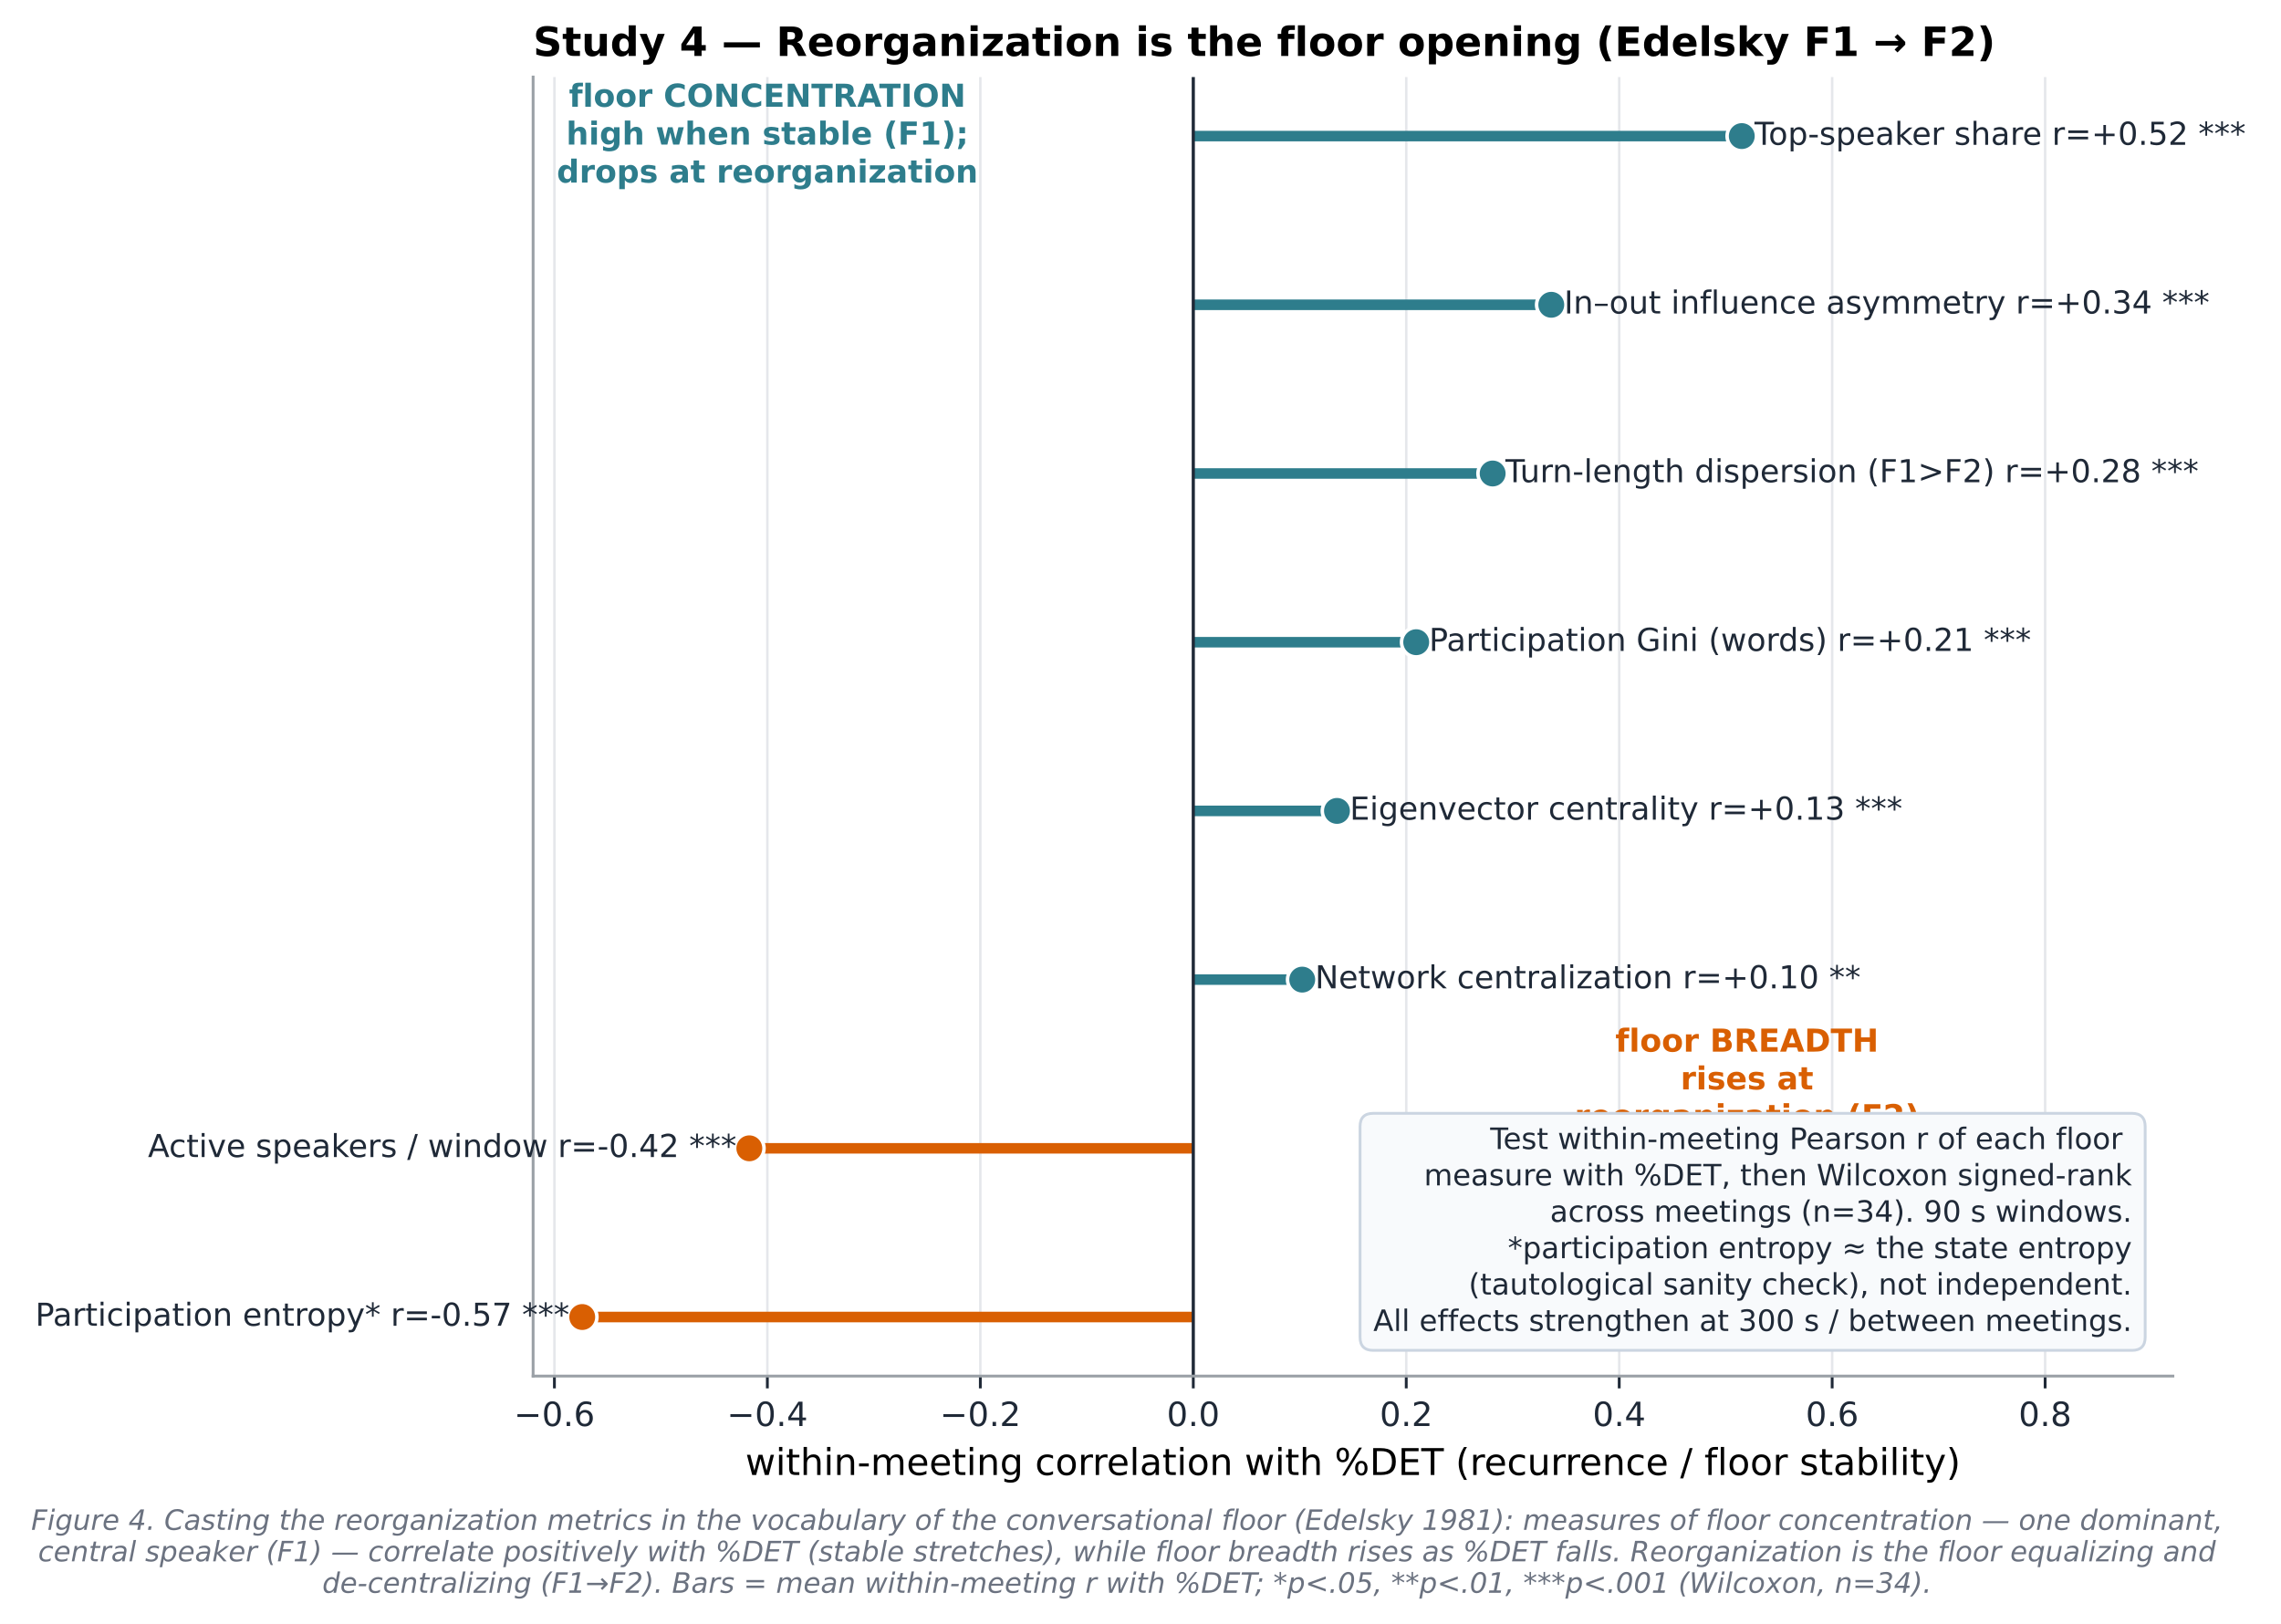
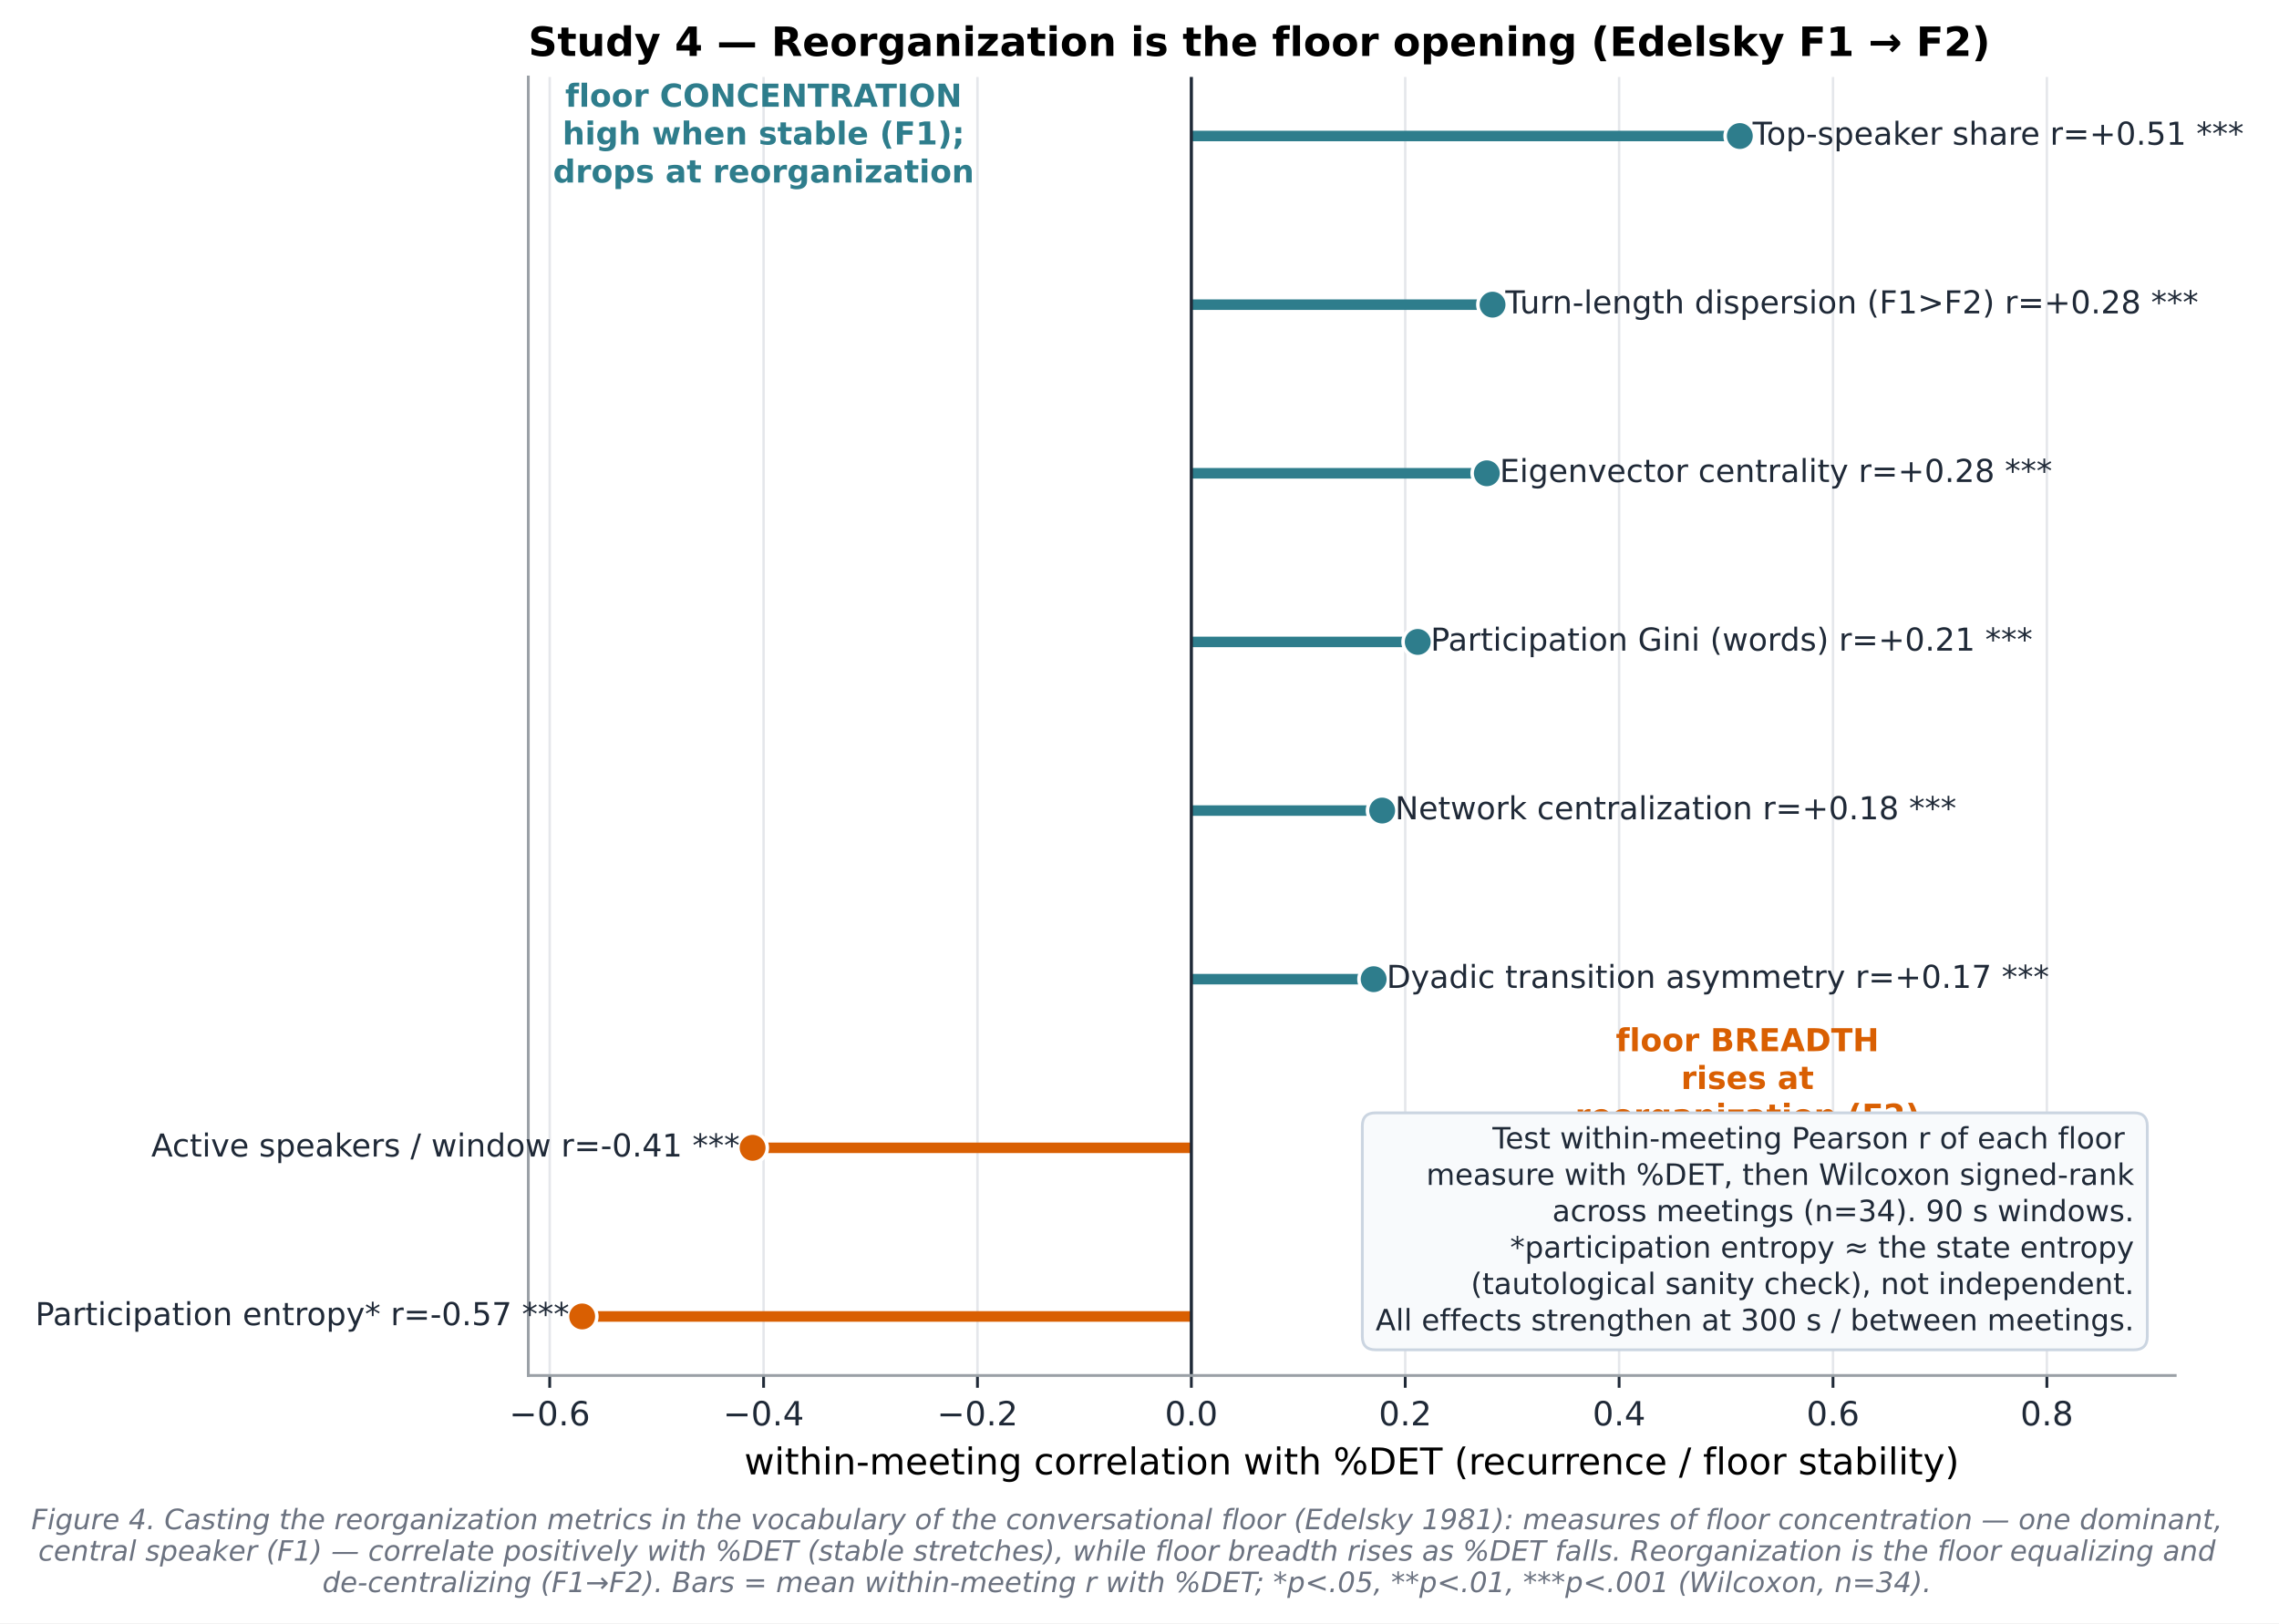
- <svg xmlns="http://www.w3.org/2000/svg" xmlns:xlink="http://www.w3.org/1999/xlink" width="649.573pt" height="462.47pt" viewBox="0 0 649.573 462.47" version="1.1">
+ <svg xmlns="http://www.w3.org/2000/svg" xmlns:xlink="http://www.w3.org/1999/xlink" width="649.127pt" height="462.47pt" viewBox="0 0 649.127 462.47" version="1.1">
  <defs>
    <style type="text/css">*{stroke-linejoin: round; stroke-linecap: butt}</style>
  </defs>
  <g id="figure_1">
    <g id="patch_1">
-       <path d="M 0 462.47  L 649.573 462.47  L 649.573 -0  L 0 -0  z " style="fill: #ffffff" />
+       <path d="M 0 462.47  L 649.127 462.47  L 649.127 -0  L 0 -0  z " style="fill: #ffffff" />
    </g>
    <g id="axes_1">
      <g id="patch_2">
-         <path d="M 151.818 391.89  L 618.789 391.89  L 618.789 21.938  L 151.818 21.938  z " style="fill: #ffffff" />
+         <path d="M 150.479 391.89  L 619.563 391.89  L 619.563 21.938  L 150.479 21.938  z " style="fill: #ffffff" />
      </g>
      <g id="matplotlib.axis_1">
        <g id="xtick_1">
          <g id="line2d_1">
-             <path d="M 157.883 391.89  L 157.883 21.938  " clip-path="url(#p42afa2705a)" style="fill: none; stroke: #e5e7eb; stroke-width: 0.7; stroke-linecap: square" />
+             <path d="M 156.571 391.89  L 156.571 21.938  " clip-path="url(#p9f9291c195)" style="fill: none; stroke: #e5e7eb; stroke-width: 0.7; stroke-linecap: square" />
          </g>
          <g id="line2d_2">
            <defs>
-               <path id="m24a955547a" d="M 0 0  L 0 3.5  " style="stroke: #1f2937; stroke-width: 0.8" />
+               <path id="me35f900c1f" d="M 0 0  L 0 3.5  " style="stroke: #1f2937; stroke-width: 0.8" />
            </defs>
            <g>
-               <use xlink:href="#m24a955547a" x="157.883" y="391.89" style="fill: #1f2937; stroke: #1f2937; stroke-width: 0.8" />
+               <use xlink:href="#me35f900c1f" x="156.571" y="391.89" style="fill: #1f2937; stroke: #1f2937; stroke-width: 0.8" />
            </g>
          </g>
          <g id="text_1">
-             <text style="fill: #1f2937; font: 9.5px 'DejaVu Sans'; text-anchor: middle" x="157.883" y="406.109" transform="rotate(-0 157.8827 406.1087)">−0.6</text>
+             <text style="fill: #1f2937; font: 9.5px 'DejaVu Sans'; text-anchor: middle" x="156.571" y="406.109" transform="rotate(-0 156.5707 406.1087)">−0.6</text>
          </g>
        </g>
        <g id="xtick_2">
          <g id="line2d_3">
-             <path d="M 218.528 391.89  L 218.528 21.938  " clip-path="url(#p42afa2705a)" style="fill: none; stroke: #e5e7eb; stroke-width: 0.7; stroke-linecap: square" />
+             <path d="M 217.491 391.89  L 217.491 21.938  " clip-path="url(#p9f9291c195)" style="fill: none; stroke: #e5e7eb; stroke-width: 0.7; stroke-linecap: square" />
          </g>
          <g id="line2d_4">
            <g>
-               <use xlink:href="#m24a955547a" x="218.528" y="391.89" style="fill: #1f2937; stroke: #1f2937; stroke-width: 0.8" />
+               <use xlink:href="#me35f900c1f" x="217.491" y="391.89" style="fill: #1f2937; stroke: #1f2937; stroke-width: 0.8" />
            </g>
          </g>
          <g id="text_2">
-             <text style="fill: #1f2937; font: 9.5px 'DejaVu Sans'; text-anchor: middle" x="218.528" y="406.109" transform="rotate(-0 218.5283 406.1087)">−0.4</text>
+             <text style="fill: #1f2937; font: 9.5px 'DejaVu Sans'; text-anchor: middle" x="217.491" y="406.109" transform="rotate(-0 217.4908 406.1087)">−0.4</text>
          </g>
        </g>
        <g id="xtick_3">
          <g id="line2d_5">
-             <path d="M 279.174 391.89  L 279.174 21.938  " clip-path="url(#p42afa2705a)" style="fill: none; stroke: #e5e7eb; stroke-width: 0.7; stroke-linecap: square" />
+             <path d="M 278.411 391.89  L 278.411 21.938  " clip-path="url(#p9f9291c195)" style="fill: none; stroke: #e5e7eb; stroke-width: 0.7; stroke-linecap: square" />
          </g>
          <g id="line2d_6">
            <g>
-               <use xlink:href="#m24a955547a" x="279.174" y="391.89" style="fill: #1f2937; stroke: #1f2937; stroke-width: 0.8" />
+               <use xlink:href="#me35f900c1f" x="278.411" y="391.89" style="fill: #1f2937; stroke: #1f2937; stroke-width: 0.8" />
            </g>
          </g>
          <g id="text_3">
-             <text style="fill: #1f2937; font: 9.5px 'DejaVu Sans'; text-anchor: middle" x="279.174" y="406.109" transform="rotate(-0 279.1739 406.1087)">−0.2</text>
+             <text style="fill: #1f2937; font: 9.5px 'DejaVu Sans'; text-anchor: middle" x="278.411" y="406.109" transform="rotate(-0 278.4109 406.1087)">−0.2</text>
          </g>
        </g>
        <g id="xtick_4">
          <g id="line2d_7">
-             <path d="M 339.819 391.89  L 339.819 21.938  " clip-path="url(#p42afa2705a)" style="fill: none; stroke: #e5e7eb; stroke-width: 0.7; stroke-linecap: square" />
+             <path d="M 339.331 391.89  L 339.331 21.938  " clip-path="url(#p9f9291c195)" style="fill: none; stroke: #e5e7eb; stroke-width: 0.7; stroke-linecap: square" />
          </g>
          <g id="line2d_8">
            <g>
-               <use xlink:href="#m24a955547a" x="339.819" y="391.89" style="fill: #1f2937; stroke: #1f2937; stroke-width: 0.8" />
+               <use xlink:href="#me35f900c1f" x="339.331" y="391.89" style="fill: #1f2937; stroke: #1f2937; stroke-width: 0.8" />
            </g>
          </g>
          <g id="text_4">
-             <text style="fill: #1f2937; font: 9.5px 'DejaVu Sans'; text-anchor: middle" x="339.819" y="406.109" transform="rotate(-0 339.8195 406.1087)">0.0</text>
+             <text style="fill: #1f2937; font: 9.5px 'DejaVu Sans'; text-anchor: middle" x="339.331" y="406.109" transform="rotate(-0 339.331 406.1087)">0.0</text>
          </g>
        </g>
        <g id="xtick_5">
          <g id="line2d_9">
-             <path d="M 400.465 391.89  L 400.465 21.938  " clip-path="url(#p42afa2705a)" style="fill: none; stroke: #e5e7eb; stroke-width: 0.7; stroke-linecap: square" />
+             <path d="M 400.251 391.89  L 400.251 21.938  " clip-path="url(#p9f9291c195)" style="fill: none; stroke: #e5e7eb; stroke-width: 0.7; stroke-linecap: square" />
          </g>
          <g id="line2d_10">
            <g>
-               <use xlink:href="#m24a955547a" x="400.465" y="391.89" style="fill: #1f2937; stroke: #1f2937; stroke-width: 0.8" />
+               <use xlink:href="#me35f900c1f" x="400.251" y="391.89" style="fill: #1f2937; stroke: #1f2937; stroke-width: 0.8" />
            </g>
          </g>
          <g id="text_5">
-             <text style="fill: #1f2937; font: 9.5px 'DejaVu Sans'; text-anchor: middle" x="400.465" y="406.109" transform="rotate(-0 400.4651 406.1087)">0.2</text>
+             <text style="fill: #1f2937; font: 9.5px 'DejaVu Sans'; text-anchor: middle" x="400.251" y="406.109" transform="rotate(-0 400.251 406.1087)">0.2</text>
          </g>
        </g>
        <g id="xtick_6">
          <g id="line2d_11">
-             <path d="M 461.111 391.89  L 461.111 21.938  " clip-path="url(#p42afa2705a)" style="fill: none; stroke: #e5e7eb; stroke-width: 0.7; stroke-linecap: square" />
+             <path d="M 461.171 391.89  L 461.171 21.938  " clip-path="url(#p9f9291c195)" style="fill: none; stroke: #e5e7eb; stroke-width: 0.7; stroke-linecap: square" />
          </g>
          <g id="line2d_12">
            <g>
-               <use xlink:href="#m24a955547a" x="461.111" y="391.89" style="fill: #1f2937; stroke: #1f2937; stroke-width: 0.8" />
+               <use xlink:href="#me35f900c1f" x="461.171" y="391.89" style="fill: #1f2937; stroke: #1f2937; stroke-width: 0.8" />
            </g>
          </g>
          <g id="text_6">
-             <text style="fill: #1f2937; font: 9.5px 'DejaVu Sans'; text-anchor: middle" x="461.111" y="406.109" transform="rotate(-0 461.1107 406.1087)">0.4</text>
+             <text style="fill: #1f2937; font: 9.5px 'DejaVu Sans'; text-anchor: middle" x="461.171" y="406.109" transform="rotate(-0 461.1711 406.1087)">0.4</text>
          </g>
        </g>
        <g id="xtick_7">
          <g id="line2d_13">
-             <path d="M 521.756 391.89  L 521.756 21.938  " clip-path="url(#p42afa2705a)" style="fill: none; stroke: #e5e7eb; stroke-width: 0.7; stroke-linecap: square" />
+             <path d="M 522.091 391.89  L 522.091 21.938  " clip-path="url(#p9f9291c195)" style="fill: none; stroke: #e5e7eb; stroke-width: 0.7; stroke-linecap: square" />
          </g>
          <g id="line2d_14">
            <g>
-               <use xlink:href="#m24a955547a" x="521.756" y="391.89" style="fill: #1f2937; stroke: #1f2937; stroke-width: 0.8" />
+               <use xlink:href="#me35f900c1f" x="522.091" y="391.89" style="fill: #1f2937; stroke: #1f2937; stroke-width: 0.8" />
            </g>
          </g>
          <g id="text_7">
-             <text style="fill: #1f2937; font: 9.5px 'DejaVu Sans'; text-anchor: middle" x="521.756" y="406.109" transform="rotate(-0 521.7563 406.1087)">0.6</text>
+             <text style="fill: #1f2937; font: 9.5px 'DejaVu Sans'; text-anchor: middle" x="522.091" y="406.109" transform="rotate(-0 522.0912 406.1087)">0.6</text>
          </g>
        </g>
        <g id="xtick_8">
          <g id="line2d_15">
-             <path d="M 582.402 391.89  L 582.402 21.938  " clip-path="url(#p42afa2705a)" style="fill: none; stroke: #e5e7eb; stroke-width: 0.7; stroke-linecap: square" />
+             <path d="M 583.011 391.89  L 583.011 21.938  " clip-path="url(#p9f9291c195)" style="fill: none; stroke: #e5e7eb; stroke-width: 0.7; stroke-linecap: square" />
          </g>
          <g id="line2d_16">
            <g>
-               <use xlink:href="#m24a955547a" x="582.402" y="391.89" style="fill: #1f2937; stroke: #1f2937; stroke-width: 0.8" />
+               <use xlink:href="#me35f900c1f" x="583.011" y="391.89" style="fill: #1f2937; stroke: #1f2937; stroke-width: 0.8" />
            </g>
          </g>
          <g id="text_8">
-             <text style="fill: #1f2937; font: 9.5px 'DejaVu Sans'; text-anchor: middle" x="582.402" y="406.109" transform="rotate(-0 582.4019 406.1087)">0.8</text>
+             <text style="fill: #1f2937; font: 9.5px 'DejaVu Sans'; text-anchor: middle" x="583.011" y="406.109" transform="rotate(-0 583.0113 406.1087)">0.8</text>
          </g>
        </g>
        <g id="text_9">
-           <text style="font: 10.5px 'DejaVu Sans'; text-anchor: middle" x="385.304" y="420.063" transform="rotate(-0 385.3037 420.0628)">within-meeting correlation with %DET  (recurrence / floor stability)</text>
+           <text style="font: 10.5px 'DejaVu Sans'; text-anchor: middle" x="385.021" y="420.063" transform="rotate(-0 385.021 420.0628)">within-meeting correlation with %DET  (recurrence / floor stability)</text>
        </g>
      </g>
      <g id="matplotlib.axis_2" />
      <g id="LineCollection_1">
-         <path d="M 339.819 375.074  L 165.805 375.074  " clip-path="url(#p42afa2705a)" style="fill: none; stroke: #d95f02; stroke-width: 3" />
-         <path d="M 339.819 327.028  L 213.391 327.028  " clip-path="url(#p42afa2705a)" style="fill: none; stroke: #d95f02; stroke-width: 3" />
-         <path d="M 339.819 278.983  L 370.84 278.983  " clip-path="url(#p42afa2705a)" style="fill: none; stroke: #2e7d8c; stroke-width: 3" />
-         <path d="M 339.819 230.937  L 380.737 230.937  " clip-path="url(#p42afa2705a)" style="fill: none; stroke: #2e7d8c; stroke-width: 3" />
-         <path d="M 339.819 182.891  L 403.3 182.891  " clip-path="url(#p42afa2705a)" style="fill: none; stroke: #2e7d8c; stroke-width: 3" />
-         <path d="M 339.819 134.846  L 425.072 134.846  " clip-path="url(#p42afa2705a)" style="fill: none; stroke: #2e7d8c; stroke-width: 3" />
-         <path d="M 339.819 86.8  L 441.765 86.8  " clip-path="url(#p42afa2705a)" style="fill: none; stroke: #2e7d8c; stroke-width: 3" />
-         <path d="M 339.819 38.754  L 496.016 38.754  " clip-path="url(#p42afa2705a)" style="fill: none; stroke: #2e7d8c; stroke-width: 3" />
+         <path d="M 339.331 375.074  L 165.821 375.074  " clip-path="url(#p9f9291c195)" style="fill: none; stroke: #d95f02; stroke-width: 3" />
+         <path d="M 339.331 327.028  L 214.364 327.028  " clip-path="url(#p9f9291c195)" style="fill: none; stroke: #d95f02; stroke-width: 3" />
+         <path d="M 339.331 278.983  L 391.257 278.983  " clip-path="url(#p9f9291c195)" style="fill: none; stroke: #2e7d8c; stroke-width: 3" />
+         <path d="M 339.331 230.937  L 393.676 230.937  " clip-path="url(#p9f9291c195)" style="fill: none; stroke: #2e7d8c; stroke-width: 3" />
+         <path d="M 339.331 182.891  L 403.815 182.891  " clip-path="url(#p9f9291c195)" style="fill: none; stroke: #2e7d8c; stroke-width: 3" />
+         <path d="M 339.331 134.846  L 423.489 134.846  " clip-path="url(#p9f9291c195)" style="fill: none; stroke: #2e7d8c; stroke-width: 3" />
+         <path d="M 339.331 86.8  L 425.12 86.8  " clip-path="url(#p9f9291c195)" style="fill: none; stroke: #2e7d8c; stroke-width: 3" />
+         <path d="M 339.331 38.754  L 495.552 38.754  " clip-path="url(#p9f9291c195)" style="fill: none; stroke: #2e7d8c; stroke-width: 3" />
      </g>
      <g id="line2d_17">
-         <path d="M 339.819 391.89  L 339.819 21.938  " clip-path="url(#p42afa2705a)" style="fill: none; stroke: #1f2937; stroke-width: 0.9; stroke-linecap: square" />
+         <path d="M 339.331 391.89  L 339.331 21.938  " clip-path="url(#p9f9291c195)" style="fill: none; stroke: #1f2937; stroke-width: 0.9; stroke-linecap: square" />
      </g>
      <g id="patch_3">
-         <path d="M 151.818 391.89  L 151.818 21.938  " style="fill: none; stroke: #9aa0a6; stroke-width: 0.8; stroke-linejoin: miter; stroke-linecap: square" />
+         <path d="M 150.479 391.89  L 150.479 21.938  " style="fill: none; stroke: #9aa0a6; stroke-width: 0.8; stroke-linejoin: miter; stroke-linecap: square" />
      </g>
      <g id="patch_4">
-         <path d="M 151.818 391.89  L 618.789 391.89  " style="fill: none; stroke: #9aa0a6; stroke-width: 0.8; stroke-linejoin: miter; stroke-linecap: square" />
+         <path d="M 150.479 391.89  L 619.563 391.89  " style="fill: none; stroke: #9aa0a6; stroke-width: 0.8; stroke-linejoin: miter; stroke-linecap: square" />
      </g>
      <g id="PathCollection_1">
        <defs>
-           <path id="C0_0_43bfa96165" d="M 0 4.183  C 1.109 4.183 2.174 3.743 2.958 2.958  C 3.743 2.174 4.183 1.109 4.183 -0  C 4.183 -1.109 3.743 -2.174 2.958 -2.958  C 2.174 -3.743 1.109 -4.183 0 -4.183  C -1.109 -4.183 -2.174 -3.743 -2.958 -2.958  C -3.743 -2.174 -4.183 -1.109 -4.183 0  C -4.183 1.109 -3.743 2.174 -2.958 2.958  C -2.174 3.743 -1.109 4.183 0 4.183  z " />
+           <path id="C0_0_c307471307" d="M 0 4.183  C 1.109 4.183 2.174 3.743 2.958 2.958  C 3.743 2.174 4.183 1.109 4.183 -0  C 4.183 -1.109 3.743 -2.174 2.958 -2.958  C 2.174 -3.743 1.109 -4.183 0 -4.183  C -1.109 -4.183 -2.174 -3.743 -2.958 -2.958  C -3.743 -2.174 -4.183 -1.109 -4.183 0  C -4.183 1.109 -3.743 2.174 -2.958 2.958  C -2.174 3.743 -1.109 4.183 0 4.183  z " />
        </defs>
-         <g clip-path="url(#p42afa2705a)">
-           <use xlink:href="#C0_0_43bfa96165" x="165.805" y="375.074" style="fill: #d95f02; stroke: #ffffff" />
-         </g>
-         <g clip-path="url(#p42afa2705a)">
-           <use xlink:href="#C0_0_43bfa96165" x="213.391" y="327.028" style="fill: #d95f02; stroke: #ffffff" />
-         </g>
-         <g clip-path="url(#p42afa2705a)">
-           <use xlink:href="#C0_0_43bfa96165" x="370.84" y="278.983" style="fill: #2e7d8c; stroke: #ffffff" />
-         </g>
-         <g clip-path="url(#p42afa2705a)">
-           <use xlink:href="#C0_0_43bfa96165" x="380.737" y="230.937" style="fill: #2e7d8c; stroke: #ffffff" />
-         </g>
-         <g clip-path="url(#p42afa2705a)">
-           <use xlink:href="#C0_0_43bfa96165" x="403.3" y="182.891" style="fill: #2e7d8c; stroke: #ffffff" />
-         </g>
-         <g clip-path="url(#p42afa2705a)">
-           <use xlink:href="#C0_0_43bfa96165" x="425.072" y="134.846" style="fill: #2e7d8c; stroke: #ffffff" />
-         </g>
-         <g clip-path="url(#p42afa2705a)">
-           <use xlink:href="#C0_0_43bfa96165" x="441.765" y="86.8" style="fill: #2e7d8c; stroke: #ffffff" />
-         </g>
-         <g clip-path="url(#p42afa2705a)">
-           <use xlink:href="#C0_0_43bfa96165" x="496.016" y="38.754" style="fill: #2e7d8c; stroke: #ffffff" />
+         <g clip-path="url(#p9f9291c195)">
+           <use xlink:href="#C0_0_c307471307" x="165.821" y="375.074" style="fill: #d95f02; stroke: #ffffff" />
+         </g>
+         <g clip-path="url(#p9f9291c195)">
+           <use xlink:href="#C0_0_c307471307" x="214.364" y="327.028" style="fill: #d95f02; stroke: #ffffff" />
+         </g>
+         <g clip-path="url(#p9f9291c195)">
+           <use xlink:href="#C0_0_c307471307" x="391.257" y="278.983" style="fill: #2e7d8c; stroke: #ffffff" />
+         </g>
+         <g clip-path="url(#p9f9291c195)">
+           <use xlink:href="#C0_0_c307471307" x="393.676" y="230.937" style="fill: #2e7d8c; stroke: #ffffff" />
+         </g>
+         <g clip-path="url(#p9f9291c195)">
+           <use xlink:href="#C0_0_c307471307" x="403.815" y="182.891" style="fill: #2e7d8c; stroke: #ffffff" />
+         </g>
+         <g clip-path="url(#p9f9291c195)">
+           <use xlink:href="#C0_0_c307471307" x="423.489" y="134.846" style="fill: #2e7d8c; stroke: #ffffff" />
+         </g>
+         <g clip-path="url(#p9f9291c195)">
+           <use xlink:href="#C0_0_c307471307" x="425.12" y="86.8" style="fill: #2e7d8c; stroke: #ffffff" />
+         </g>
+         <g clip-path="url(#p9f9291c195)">
+           <use xlink:href="#C0_0_c307471307" x="495.552" y="38.754" style="fill: #2e7d8c; stroke: #ffffff" />
        </g>
      </g>
      <g id="text_10">
        <text style="fill: #1f2937; font: 9px 'DejaVu Sans'; text-anchor: end" x="162.166" y="377.558" transform="rotate(-0 162.1659 377.5576)">Participation entropy*  r=-0.57 ***</text>
      </g>
      <g id="text_11">
-         <text style="fill: #1f2937; font: 9px 'DejaVu Sans'; text-anchor: end" x="209.752" y="329.512" transform="rotate(-0 209.7518 329.5119)">Active speakers / window  r=-0.42 ***</text>
+         <text style="fill: #1f2937; font: 9px 'DejaVu Sans'; text-anchor: end" x="210.709" y="329.512" transform="rotate(-0 210.7088 329.5119)">Active speakers / window  r=-0.41 ***</text>
      </g>
      <g id="text_12">
-         <text style="fill: #1f2937; font: 9px 'DejaVu Sans'; text-anchor: start" x="374.478" y="281.466" transform="rotate(-0 374.4785 281.4662)">Network centralization  r=+0.10 **</text>
+         <text style="fill: #1f2937; font: 9px 'DejaVu Sans'; text-anchor: start" x="394.912" y="281.466" transform="rotate(-0 394.912 281.4662)">Dyadic transition asymmetry  r=+0.17 ***</text>
      </g>
      <g id="text_13">
-         <text style="fill: #1f2937; font: 9px 'DejaVu Sans'; text-anchor: start" x="384.376" y="233.42" transform="rotate(-0 384.376 233.4205)">Eigenvector centrality  r=+0.13 ***</text>
+         <text style="fill: #1f2937; font: 9px 'DejaVu Sans'; text-anchor: start" x="397.331" y="233.42" transform="rotate(-0 397.3311 233.4205)">Network centralization  r=+0.18 ***</text>
      </g>
      <g id="text_14">
-         <text style="fill: #1f2937; font: 9px 'DejaVu Sans'; text-anchor: start" x="406.939" y="185.375" transform="rotate(-0 406.9391 185.3748)">Participation Gini (words)  r=+0.21 ***</text>
+         <text style="fill: #1f2937; font: 9px 'DejaVu Sans'; text-anchor: start" x="407.471" y="185.375" transform="rotate(-0 407.4706 185.3748)">Participation Gini (words)  r=+0.21 ***</text>
      </g>
      <g id="text_15">
-         <text style="fill: #1f2937; font: 9px 'DejaVu Sans'; text-anchor: start" x="428.711" y="137.329" transform="rotate(-0 428.711 137.3291)">Turn-length dispersion (F1&gt;F2)  r=+0.28 ***</text>
+         <text style="fill: #1f2937; font: 9px 'DejaVu Sans'; text-anchor: start" x="427.144" y="137.329" transform="rotate(-0 427.1439 137.3291)">Eigenvector centrality  r=+0.28 ***</text>
      </g>
      <g id="text_16">
-         <text style="fill: #1f2937; font: 9px 'DejaVu Sans'; text-anchor: start" x="445.403" y="89.283" transform="rotate(-0 445.4033 89.28336)">In–out influence asymmetry  r=+0.34 ***</text>
+         <text style="fill: #1f2937; font: 9px 'DejaVu Sans'; text-anchor: start" x="428.775" y="89.283" transform="rotate(-0 428.7751 89.28336)">Turn-length dispersion (F1&gt;F2)  r=+0.28 ***</text>
      </g>
      <g id="text_17">
-         <text style="fill: #1f2937; font: 9px 'DejaVu Sans'; text-anchor: start" x="499.654" y="41.238" transform="rotate(-0 499.6543 41.23764)">Top-speaker share  r=+0.52 ***</text>
+         <text style="fill: #1f2937; font: 9px 'DejaVu Sans'; text-anchor: start" x="499.208" y="41.238" transform="rotate(-0 499.2076 41.23764)">Top-speaker share  r=+0.51 ***</text>
      </g>
      <g id="text_18">
-         <text style="fill: #2e7d8c; font: 700 9px 'DejaVu Sans'" transform="translate(162.0181 30.40544)">floor CONCENTRATION</text>
-         <text style="fill: #2e7d8c; font: 700 9px 'DejaVu Sans'" transform="translate(161.2419 41.16733)">high when stable (F1);</text>
-         <text style="fill: #2e7d8c; font: 700 9px 'DejaVu Sans'" transform="translate(158.5461 51.99953)">drops at reorganization</text>
+         <text style="fill: #2e7d8c; font: 700 9px 'DejaVu Sans'" transform="translate(160.9806 30.40544)">floor CONCENTRATION</text>
+         <text style="fill: #2e7d8c; font: 700 9px 'DejaVu Sans'" transform="translate(160.2044 41.16733)">high when stable (F1);</text>
+         <text style="fill: #2e7d8c; font: 700 9px 'DejaVu Sans'" transform="translate(157.5086 51.99953)">drops at reorganization</text>
      </g>
      <g id="text_19">
-         <text style="fill: #d95f02; font: 700 9px 'DejaVu Sans'" transform="translate(460.006 299.4966)">floor BREADTH</text>
-         <text style="fill: #d95f02; font: 700 9px 'DejaVu Sans'" transform="translate(478.5734 310.2585)">rises at</text>
-         <text style="fill: #d95f02; font: 700 9px 'DejaVu Sans'" transform="translate(448.3827 321.0204)">reorganization (F2)</text>
+         <text style="fill: #d95f02; font: 700 9px 'DejaVu Sans'" transform="translate(460.2311 299.4966)">floor BREADTH</text>
+         <text style="fill: #d95f02; font: 700 9px 'DejaVu Sans'" transform="translate(478.7985 310.2585)">rises at</text>
+         <text style="fill: #d95f02; font: 700 9px 'DejaVu Sans'" transform="translate(448.6078 321.0204)">reorganization (F2)</text>
      </g>
      <g id="text_20">
-         <text style="font: 700 11.5px 'DejaVu Sans'; text-anchor: start" x="151.818" y="15.938" transform="rotate(-0 151.8181 15.9382)">Study 4 — Reorganization is the floor opening (Edelsky F1 → F2)</text>
+         <text style="font: 700 11.5px 'DejaVu Sans'; text-anchor: start" x="150.479" y="15.938" transform="rotate(-0 150.4787 15.9382)">Study 4 — Reorganization is the floor opening (Edelsky F1 → F2)</text>
      </g>
      <g id="text_21">
        <g id="patch_5">
-           <path d="M 391.087 384.572  L 607.115 384.572  Q 610.895 384.572 610.895 380.792  L 610.895 320.844  Q 610.895 317.064 607.115 317.064  L 391.087 317.064  Q 387.307 317.064 387.307 320.844  L 387.307 380.792  Q 387.307 384.572 391.087 384.572  z " style="fill: #f8fafc; stroke: #cbd5e1; stroke-width: 0.8; stroke-linejoin: miter" />
-         </g>
-         <text style="fill: #1f2937; font: 8.4px 'DejaVu Sans'" transform="translate(424.3769 327.2269)">Test  within-meeting Pearson r of each floor</text>
-         <text style="fill: #1f2937; font: 8.4px 'DejaVu Sans'" transform="translate(405.5123 337.5904)">measure with %DET, then Wilcoxon signed-rank</text>
-         <text style="fill: #1f2937; font: 8.4px 'DejaVu Sans'" transform="translate(441.4118 347.954)">across meetings (n=34). 90 s windows.</text>
-         <text style="fill: #1f2937; font: 8.4px 'DejaVu Sans'" transform="translate(429.3946 358.3176)">*participation entropy ≈ the state entropy</text>
-         <text style="fill: #1f2937; font: 8.4px 'DejaVu Sans'" transform="translate(418.2095 368.6811)">(tautological sanity check), not independent.</text>
-         <text style="fill: #1f2937; font: 8.4px 'DejaVu Sans'" transform="translate(391.0867 379.0447)">All effects strengthen at 300 s / between meetings.</text>
+           <path d="M 391.808 384.572  L 607.836 384.572  Q 611.616 384.572 611.616 380.792  L 611.616 320.844  Q 611.616 317.064 607.836 317.064  L 391.808 317.064  Q 388.028 317.064 388.028 320.844  L 388.028 380.792  Q 388.028 384.572 391.808 384.572  z " style="fill: #f8fafc; stroke: #cbd5e1; stroke-width: 0.8; stroke-linejoin: miter" />
+         </g>
+         <text style="fill: #1f2937; font: 8.4px 'DejaVu Sans'" transform="translate(425.0981 327.2269)">Test  within-meeting Pearson r of each floor</text>
+         <text style="fill: #1f2937; font: 8.4px 'DejaVu Sans'" transform="translate(406.2336 337.5904)">measure with %DET, then Wilcoxon signed-rank</text>
+         <text style="fill: #1f2937; font: 8.4px 'DejaVu Sans'" transform="translate(442.1331 347.954)">across meetings (n=34). 90 s windows.</text>
+         <text style="fill: #1f2937; font: 8.4px 'DejaVu Sans'" transform="translate(430.1158 358.3176)">*participation entropy ≈ the state entropy</text>
+         <text style="fill: #1f2937; font: 8.4px 'DejaVu Sans'" transform="translate(418.9307 368.6811)">(tautological sanity check), not independent.</text>
+         <text style="fill: #1f2937; font: 8.4px 'DejaVu Sans'" transform="translate(391.8079 379.0447)">All effects strengthen at 300 s / between meetings.</text>
      </g>
    </g>
    <g id="text_22">
-       <text style="fill: #6b7280; font: italic 8px 'DejaVu Sans'" transform="translate(8.857838 435.69)">Figure 4. Casting the reorganization metrics in the vocabulary of the conversational floor (Edelsky 1981): measures of floor concentration — one dominant,</text>
-       <text style="fill: #6b7280; font: italic 8px 'DejaVu Sans'" transform="translate(10.84221 444.6482)">central speaker (F1) — correlate positively with %DET (stable stretches), while floor breadth rises as %DET falls. Reorganization is the floor equalizing and</text>
-       <text style="fill: #6b7280; font: italic 8px 'DejaVu Sans'" transform="translate(91.76346 453.6065)">de-centralizing (F1→F2). Bars = mean within-meeting r with %DET; *p&lt;.05, **p&lt;.01, ***p&lt;.001 (Wilcoxon, n=34).</text>
+       <text style="fill: #6b7280; font: italic 8px 'DejaVu Sans'" transform="translate(8.902257 435.69)">Figure 4. Casting the reorganization metrics in the vocabulary of the conversational floor (Edelsky 1981): measures of floor concentration — one dominant,</text>
+       <text style="fill: #6b7280; font: italic 8px 'DejaVu Sans'" transform="translate(10.88663 444.6482)">central speaker (F1) — correlate positively with %DET (stable stretches), while floor breadth rises as %DET falls. Reorganization is the floor equalizing and</text>
+       <text style="fill: #6b7280; font: italic 8px 'DejaVu Sans'" transform="translate(91.80788 453.6065)">de-centralizing (F1→F2). Bars = mean within-meeting r with %DET; *p&lt;.05, **p&lt;.01, ***p&lt;.001 (Wilcoxon, n=34).</text>
    </g>
  </g>
  <defs>
-     <clipPath id="p42afa2705a">
-       <rect x="151.818" y="21.938" width="466.971" height="369.952" />
+     <clipPath id="p9f9291c195">
+       <rect x="150.479" y="21.938" width="469.085" height="369.952" />
    </clipPath>
  </defs>
</svg>
